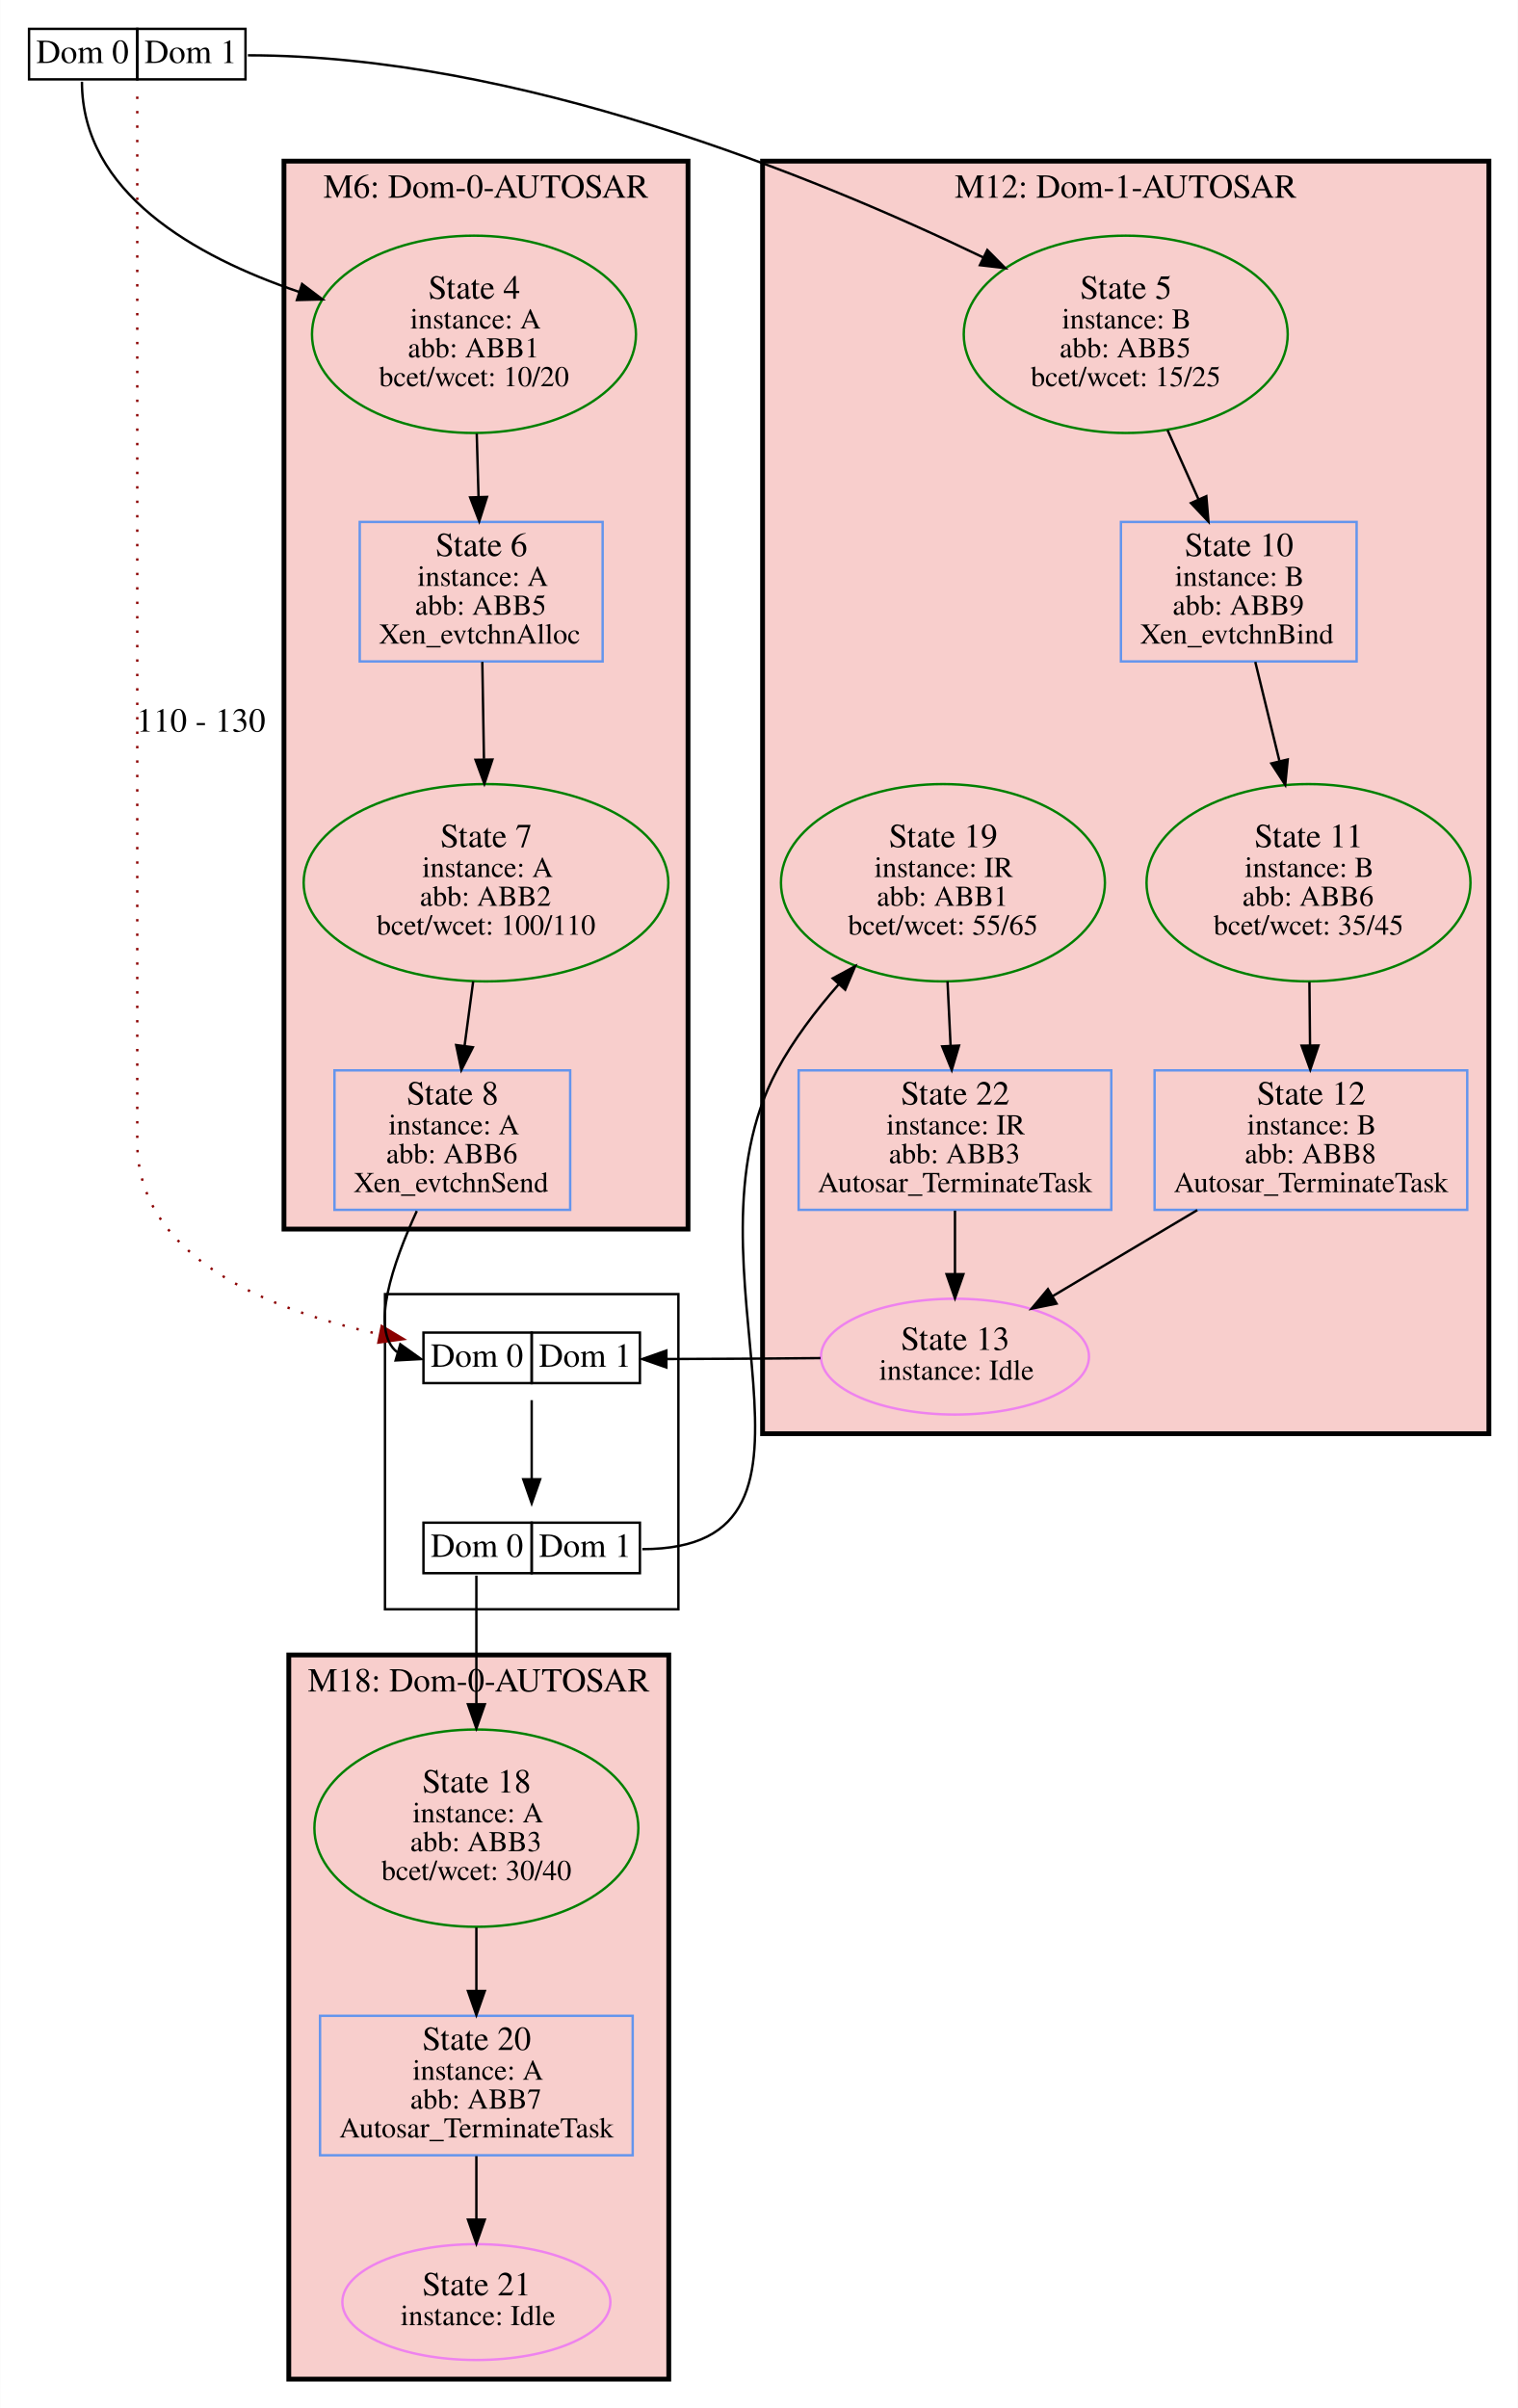
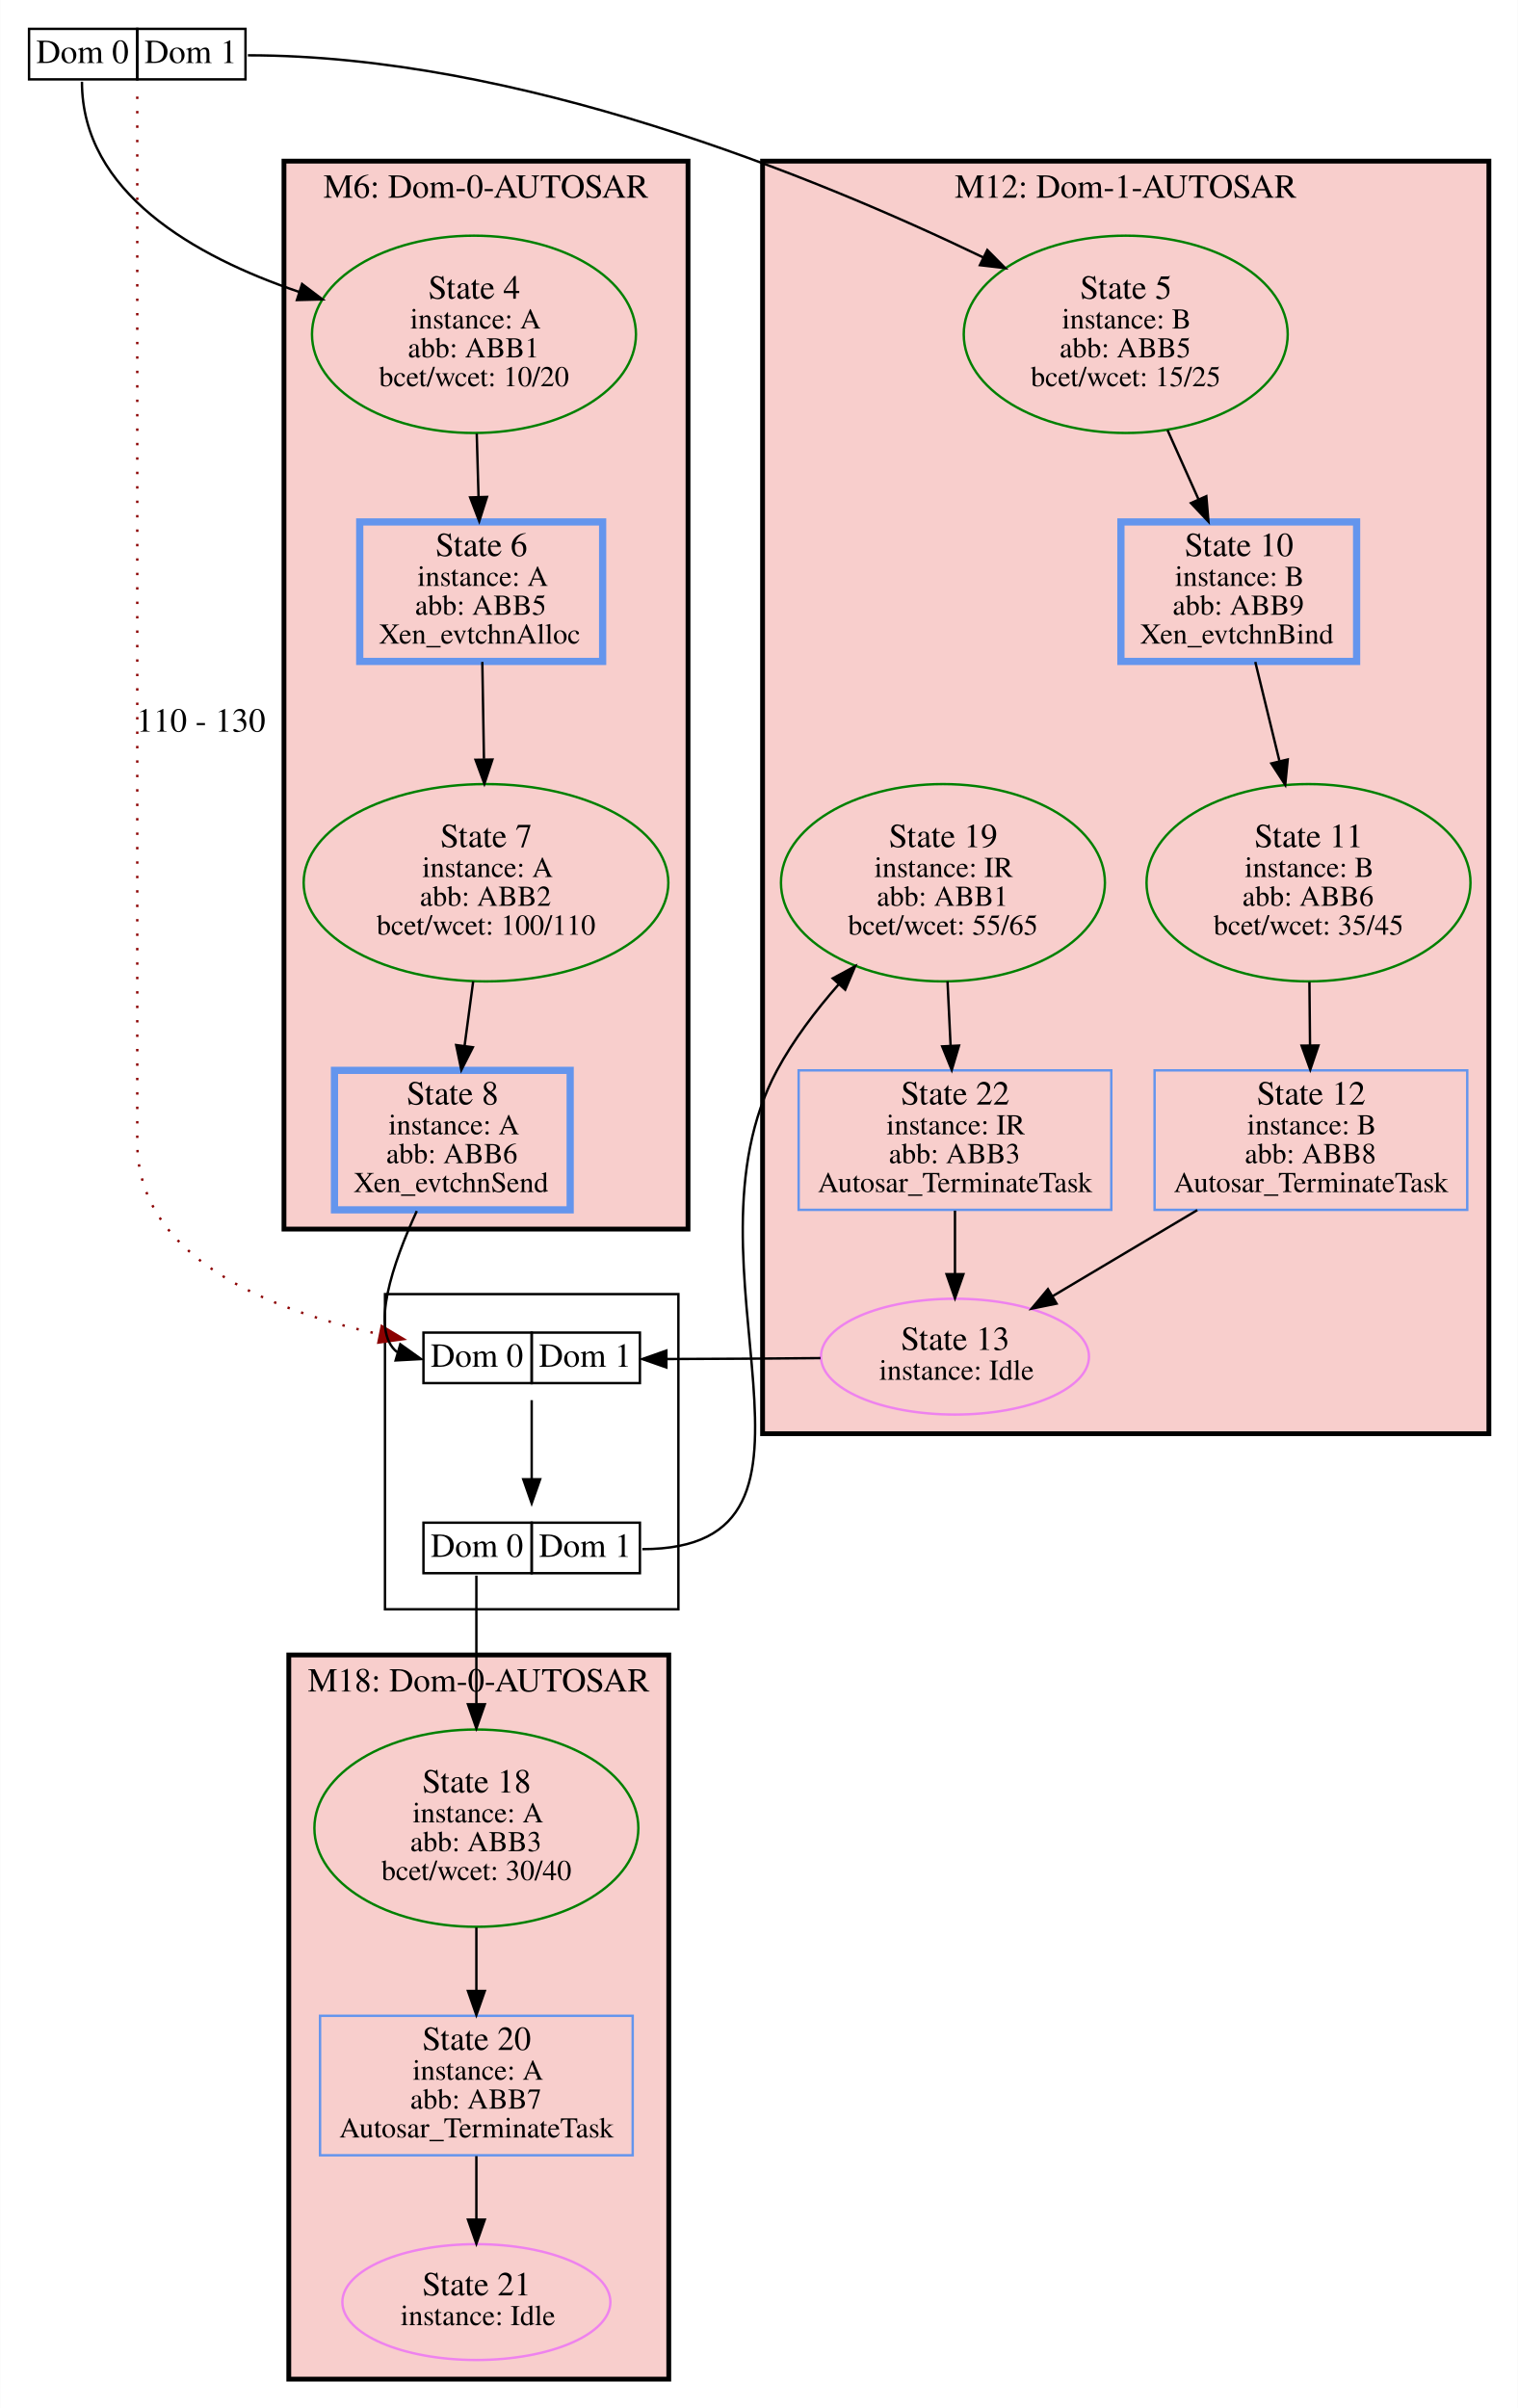
<svg xmlns="http://www.w3.org/2000/svg" xmlns:xlink="http://www.w3.org/1999/xlink" width="631pt" height="1001pt" viewBox="0.00 0.00 631.00 1001.24">
  <g id="graph0" class="graph" transform="scale(1 1) rotate(0) translate(4 997.24)">
    <polygon fill="white" stroke="transparent" points="-4,4 -4,-997.24 627,-997.24 627,4 -4,4" />
    <g id="clust1" class="cluster">
      <polygon fill="#f8cecc" stroke="black" stroke-width="2" points="114,-486.19 114,-930.24 282,-930.24 282,-486.19 114,-486.19" />
      <text text-anchor="middle" x="198" y="-915.04" font-family="Times,serif" font-size="14.00">M6: Dom-0-AUTOSAR</text>
    </g>
    <g id="clust2" class="cluster">
      <polygon fill="#f8cecc" stroke="black" stroke-width="2" points="313,-401.11 313,-930.24 615,-930.24 615,-401.11 313,-401.11" />
      <text text-anchor="middle" x="464" y="-915.04" font-family="Times,serif" font-size="14.00">M12: Dom-1-AUTOSAR</text>
    </g>
    <g id="clust3" class="cluster">
      <polygon fill="#f8cecc" stroke="black" stroke-width="2" points="116,-8 116,-309.11 274,-309.11 274,-8 116,-8" />
      <text text-anchor="middle" x="195" y="-293.91" font-family="Times,serif" font-size="14.00">M18: Dom-0-AUTOSAR</text>
    </g>
    <g id="clust4" class="cluster">
      <polygon fill="none" stroke="black" points="156,-328.11 156,-459.15 278,-459.15 278,-328.11 156,-328.11" />
    </g>
    <g id="node1" class="node">
      <g id="a_node1">
        <a xlink:title="1">
          <polygon fill="none" stroke="black" points="8,-964.24 8,-985.24 53,-985.24 53,-964.24 8,-964.24" />
          <text text-anchor="start" x="11" y="-971.04" font-family="Times,serif" font-size="14.00">Dom 0</text>
          <polygon fill="none" stroke="black" points="53,-964.24 53,-985.24 98,-985.24 98,-964.24 53,-964.24" />
          <text text-anchor="start" x="56" y="-971.04" font-family="Times,serif" font-size="14.00">Dom 1</text>
        </a>
      </g>
    </g>
    <g id="node2" class="node">
      <g id="a_node2">
        <a xlink:title="2">
          <ellipse fill="none" stroke="green" cx="193" cy="-858.23" rx="67.35" ry="41.02" />
          <text text-anchor="start" x="174" y="-873.03" font-family="Times,serif" font-size="14.00">State 4</text>
          <text text-anchor="start" x="166.5" y="-860.63" font-family="Times,serif" font-size="12.00">instance: A</text>
          <text text-anchor="start" x="165.5" y="-848.63" font-family="Times,serif" font-size="12.00">abb: ABB1</text>
          <text text-anchor="start" x="153.5" y="-836.63" font-family="Times,serif" font-size="12.00">bcet/wcet: 10/20</text>
        </a>
      </g>
    </g>
    <g id="edge1" class="edge">
      <path fill="none" stroke="black" d="M30,-963.24C30,-917.21 76.77,-890.65 120.2,-875.9" />
      <polygon fill="black" stroke="black" points="121.53,-879.15 129.98,-872.76 119.39,-872.49 121.53,-879.15" />
    </g>
    <g id="node6" class="node">
      <g id="a_node6">
        <a xlink:title="7">
          <ellipse fill="none" stroke="green" cx="464" cy="-858.23" rx="67.35" ry="41.02" />
          <text text-anchor="start" x="445" y="-873.03" font-family="Times,serif" font-size="14.00">State 5</text>
          <text text-anchor="start" x="437.5" y="-860.63" font-family="Times,serif" font-size="12.00">instance: B</text>
          <text text-anchor="start" x="436.5" y="-848.63" font-family="Times,serif" font-size="12.00">abb: ABB5</text>
          <text text-anchor="start" x="424.5" y="-836.63" font-family="Times,serif" font-size="12.00">bcet/wcet: 15/25</text>
        </a>
      </g>
    </g>
    <g id="edge2" class="edge">
      <path fill="none" stroke="black" d="M99,-974.24C211.07,-974.24 333.92,-924.31 404.68,-890.24" />
      <polygon fill="black" stroke="black" points="406.44,-893.28 413.9,-885.76 403.37,-886.99 406.44,-893.28" />
    </g>
    <g id="node16" class="node">
      <g id="a_node16">
        <a xlink:title="13">
          <polygon fill="none" stroke="black" points="172,-422.15 172,-443.15 217,-443.15 217,-422.15 172,-422.15" />
          <text text-anchor="start" x="175" y="-428.95" font-family="Times,serif" font-size="14.00">Dom 0</text>
          <polygon fill="none" stroke="black" points="217,-422.15 217,-443.15 262,-443.15 262,-422.15 217,-422.15" />
          <text text-anchor="start" x="220" y="-428.95" font-family="Times,serif" font-size="14.00">Dom 1</text>
        </a>
      </g>
    </g>
    <g id="edge3" class="edge">
      <path fill="none" stroke="darkred" stroke-dasharray="1,5" d="M53,-957.09C53,-934.62 53,-893.97 53,-859.23 53,-859.23 53,-859.23 53,-522.19 53,-474.47 107.57,-452.51 153.75,-442.47" />
      <polygon fill="darkred" stroke="darkred" points="154.65,-445.86 163.75,-440.44 153.26,-439 154.65,-445.86" />
      <text text-anchor="middle" x="79.5" y="-693.02" font-family="Times,serif" font-size="14.00">110 - 130</text>
    </g>
    <g id="node3" class="node">
      <g id="a_node3">
        <a xlink:title="3">
-           <polygon fill="none" stroke="cornflowerblue" points="246.5,-780.22 145.5,-780.22 145.5,-722.22 246.5,-722.22 246.5,-780.22" />
+           <polygon fill="none" stroke="cornflowerblue" stroke-width="3" points="246.5,-780.22 145.5,-780.22 145.5,-722.22 246.5,-722.22 246.5,-780.22" />
          <text text-anchor="start" x="177" y="-766.02" font-family="Times,serif" font-size="14.00">State 6</text>
          <text text-anchor="start" x="169.5" y="-753.62" font-family="Times,serif" font-size="12.00">instance: A</text>
          <text text-anchor="start" x="168.5" y="-741.62" font-family="Times,serif" font-size="12.00">abb: ABB5</text>
          <text text-anchor="start" x="153.5" y="-729.62" font-family="Times,serif" font-size="12.00">Xen_evtchnAlloc</text>
        </a>
      </g>
    </g>
    <g id="edge4" class="edge">
      <path fill="none" stroke="black" d="M194.15,-816.93C194.4,-808.29 194.66,-799.19 194.9,-790.63" />
      <polygon fill="black" stroke="black" points="198.4,-790.62 195.19,-780.52 191.41,-790.42 198.4,-790.62" />
    </g>
    <g id="node4" class="node">
      <g id="a_node4">
        <a xlink:title="4">
          <ellipse fill="none" stroke="green" cx="198" cy="-630.2" rx="75.82" ry="41.02" />
          <text text-anchor="start" x="179" y="-645" font-family="Times,serif" font-size="14.00">State 7</text>
          <text text-anchor="start" x="171.5" y="-632.6" font-family="Times,serif" font-size="12.00">instance: A</text>
          <text text-anchor="start" x="170.5" y="-620.6" font-family="Times,serif" font-size="12.00">abb: ABB2</text>
          <text text-anchor="start" x="152.5" y="-608.6" font-family="Times,serif" font-size="12.00">bcet/wcet: 100/110</text>
        </a>
      </g>
    </g>
    <g id="edge5" class="edge">
      <path fill="none" stroke="black" d="M196.47,-722.01C196.68,-709.96 196.92,-695.52 197.15,-681.73" />
      <polygon fill="black" stroke="black" points="200.66,-681.42 197.33,-671.37 193.66,-681.31 200.66,-681.42" />
    </g>
    <g id="node5" class="node">
      <g id="a_node5">
        <a xlink:title="5">
-           <polygon fill="none" stroke="cornflowerblue" points="233,-552.19 135,-552.19 135,-494.19 233,-494.19 233,-552.19" />
+           <polygon fill="none" stroke="cornflowerblue" stroke-width="3" points="233,-552.19 135,-552.19 135,-494.19 233,-494.19 233,-552.19" />
          <text text-anchor="start" x="165" y="-537.99" font-family="Times,serif" font-size="14.00">State 8</text>
          <text text-anchor="start" x="157.5" y="-525.59" font-family="Times,serif" font-size="12.00">instance: A</text>
          <text text-anchor="start" x="156.5" y="-513.59" font-family="Times,serif" font-size="12.00">abb: ABB6</text>
          <text text-anchor="start" x="143" y="-501.59" font-family="Times,serif" font-size="12.00">Xen_evtchnSend</text>
        </a>
      </g>
    </g>
    <g id="edge6" class="edge">
      <path fill="none" stroke="black" d="M192.67,-589.2C191.49,-580.37 190.25,-571.04 189.08,-562.28" />
      <polygon fill="black" stroke="black" points="192.54,-561.79 187.75,-552.34 185.6,-562.71 192.54,-561.79" />
    </g>
    <g id="edge7" class="edge">
      <path fill="none" stroke="black" d="M169.23,-493.7C159.2,-471.86 149.67,-443.98 161.04,-435.04" />
      <polygon fill="black" stroke="black" points="162.37,-438.3 171,-432.15 160.42,-431.58 162.37,-438.3" />
    </g>
    <g id="node7" class="node">
      <g id="a_node7">
        <a xlink:title="8">
-           <polygon fill="none" stroke="cornflowerblue" points="560,-780.22 462,-780.22 462,-722.22 560,-722.22 560,-780.22" />
+           <polygon fill="none" stroke="cornflowerblue" stroke-width="3" points="560,-780.22 462,-780.22 462,-722.22 560,-722.22 560,-780.22" />
          <text text-anchor="start" x="488.5" y="-766.02" font-family="Times,serif" font-size="14.00">State 10</text>
          <text text-anchor="start" x="484.5" y="-753.62" font-family="Times,serif" font-size="12.00">instance: B</text>
          <text text-anchor="start" x="483.5" y="-741.62" font-family="Times,serif" font-size="12.00">abb: ABB9</text>
          <text text-anchor="start" x="470" y="-729.62" font-family="Times,serif" font-size="12.00">Xen_evtchnBind</text>
        </a>
      </g>
    </g>
    <g id="edge8" class="edge">
      <path fill="none" stroke="black" d="M481.37,-818.42C485.56,-809.06 490.03,-799.06 494.2,-789.76" />
      <polygon fill="black" stroke="black" points="497.51,-790.92 498.4,-780.36 491.12,-788.06 497.51,-790.92" />
    </g>
    <g id="node8" class="node">
      <g id="a_node8">
        <a xlink:title="9">
          <ellipse fill="none" stroke="green" cx="540" cy="-630.2" rx="67.35" ry="41.02" />
          <text text-anchor="start" x="517.5" y="-645" font-family="Times,serif" font-size="14.00">State 11</text>
          <text text-anchor="start" x="513.5" y="-632.6" font-family="Times,serif" font-size="12.00">instance: B</text>
          <text text-anchor="start" x="512.5" y="-620.6" font-family="Times,serif" font-size="12.00">abb: ABB6</text>
          <text text-anchor="start" x="500.5" y="-608.6" font-family="Times,serif" font-size="12.00">bcet/wcet: 35/45</text>
        </a>
      </g>
    </g>
    <g id="edge9" class="edge">
      <path fill="none" stroke="black" d="M517.87,-722.01C520.86,-709.73 524.46,-694.97 527.88,-680.94" />
      <polygon fill="black" stroke="black" points="531.36,-681.46 530.32,-670.91 524.56,-679.8 531.36,-681.46" />
    </g>
    <g id="node9" class="node">
      <g id="a_node9">
        <a xlink:title="10">
          <polygon fill="none" stroke="cornflowerblue" points="606,-552.19 476,-552.19 476,-494.19 606,-494.19 606,-552.19" />
          <text text-anchor="start" x="518.5" y="-537.99" font-family="Times,serif" font-size="14.00">State 12</text>
          <text text-anchor="start" x="514.5" y="-525.59" font-family="Times,serif" font-size="12.00">instance: B</text>
          <text text-anchor="start" x="513.5" y="-513.59" font-family="Times,serif" font-size="12.00">abb: ABB8</text>
          <text text-anchor="start" x="484" y="-501.59" font-family="Times,serif" font-size="12.00">Autosar_TerminateTask</text>
        </a>
      </g>
    </g>
    <g id="edge10" class="edge">
      <path fill="none" stroke="black" d="M540.38,-588.9C540.47,-580.27 540.55,-571.17 540.63,-562.6" />
      <polygon fill="black" stroke="black" points="544.13,-562.53 540.73,-552.5 537.14,-562.46 544.13,-562.53" />
    </g>
    <g id="node10" class="node">
      <g id="a_node10">
        <a xlink:title="11">
          <ellipse fill="none" stroke="violet" cx="393" cy="-433.15" rx="55.72" ry="24.08" />
          <text text-anchor="start" x="370.5" y="-435.95" font-family="Times,serif" font-size="14.00">State 13</text>
          <text text-anchor="start" x="361.5" y="-423.55" font-family="Times,serif" font-size="12.00">instance: Idle</text>
        </a>
      </g>
    </g>
    <g id="edge11" class="edge">
      <path fill="none" stroke="black" d="M493.76,-494.09C474.43,-482.59 452.27,-469.41 433.67,-458.34" />
      <polygon fill="black" stroke="black" points="435.23,-455.2 424.85,-453.09 431.65,-461.22 435.23,-455.2" />
    </g>
    <g id="edge12" class="edge">
      <path fill="none" stroke="black" d="M337.08,-432.54C317.31,-432.36 294.57,-432.2 273.09,-432.16" />
      <polygon fill="black" stroke="black" points="273,-428.66 263,-432.15 273,-435.66 273,-428.66" />
    </g>
    <g id="node11" class="node">
      <g id="a_node11">
        <a xlink:title="19">
          <ellipse fill="none" stroke="green" cx="388" cy="-630.2" rx="67.35" ry="41.02" />
          <text text-anchor="start" x="365.5" y="-645" font-family="Times,serif" font-size="14.00">State 19</text>
          <text text-anchor="start" x="359.5" y="-632.6" font-family="Times,serif" font-size="12.00">instance: IR</text>
          <text text-anchor="start" x="360.5" y="-620.6" font-family="Times,serif" font-size="12.00">abb: ABB1</text>
          <text text-anchor="start" x="348.5" y="-608.6" font-family="Times,serif" font-size="12.00">bcet/wcet: 55/65</text>
        </a>
      </g>
    </g>
    <g id="node12" class="node">
      <g id="a_node12">
        <a xlink:title="20">
          <polygon fill="none" stroke="cornflowerblue" points="458,-552.19 328,-552.19 328,-494.19 458,-494.19 458,-552.19" />
          <text text-anchor="start" x="370.5" y="-537.99" font-family="Times,serif" font-size="14.00">State 22</text>
          <text text-anchor="start" x="364.5" y="-525.59" font-family="Times,serif" font-size="12.00">instance: IR</text>
          <text text-anchor="start" x="365.5" y="-513.59" font-family="Times,serif" font-size="12.00">abb: ABB3</text>
          <text text-anchor="start" x="336" y="-501.59" font-family="Times,serif" font-size="12.00">Autosar_TerminateTask</text>
        </a>
      </g>
    </g>
    <g id="edge18" class="edge">
      <path fill="none" stroke="black" d="M389.9,-589.2C390.32,-580.47 390.76,-571.24 391.17,-562.57" />
      <polygon fill="black" stroke="black" points="394.68,-562.49 391.66,-552.34 387.69,-562.16 394.68,-562.49" />
    </g>
    <g id="edge19" class="edge">
      <path fill="none" stroke="black" d="M393,-493.85C393,-485.49 393,-476.26 393,-467.6" />
      <polygon fill="black" stroke="black" points="396.5,-467.43 393,-457.43 389.5,-467.43 396.5,-467.43" />
    </g>
    <g id="node13" class="node">
      <g id="a_node13">
        <a xlink:title="16">
          <polygon fill="none" stroke="cornflowerblue" points="259,-159.08 129,-159.08 129,-101.08 259,-101.08 259,-159.08" />
          <text text-anchor="start" x="171.5" y="-144.88" font-family="Times,serif" font-size="14.00">State 20</text>
          <text text-anchor="start" x="167.5" y="-132.48" font-family="Times,serif" font-size="12.00">instance: A</text>
          <text text-anchor="start" x="166.5" y="-120.48" font-family="Times,serif" font-size="12.00">abb: ABB7</text>
          <text text-anchor="start" x="137" y="-108.48" font-family="Times,serif" font-size="12.00">Autosar_TerminateTask</text>
        </a>
      </g>
    </g>
    <g id="node14" class="node">
      <g id="a_node14">
        <a xlink:title="17">
          <ellipse fill="none" stroke="violet" cx="194" cy="-40.04" rx="55.72" ry="24.08" />
          <text text-anchor="start" x="171.5" y="-42.84" font-family="Times,serif" font-size="14.00">State 21</text>
          <text text-anchor="start" x="162.5" y="-30.44" font-family="Times,serif" font-size="12.00">instance: Idle</text>
        </a>
      </g>
    </g>
    <g id="edge17" class="edge">
      <path fill="none" stroke="black" d="M194,-100.74C194,-92.38 194,-83.15 194,-74.5" />
      <polygon fill="black" stroke="black" points="197.5,-74.33 194,-64.33 190.5,-74.33 197.5,-74.33" />
    </g>
    <g id="node15" class="node">
      <g id="a_node15">
        <a xlink:title="15">
          <ellipse fill="none" stroke="green" cx="194" cy="-237.1" rx="67.35" ry="41.02" />
          <text text-anchor="start" x="171.5" y="-251.9" font-family="Times,serif" font-size="14.00">State 18</text>
          <text text-anchor="start" x="167.5" y="-239.5" font-family="Times,serif" font-size="12.00">instance: A</text>
          <text text-anchor="start" x="166.5" y="-227.5" font-family="Times,serif" font-size="12.00">abb: ABB3</text>
          <text text-anchor="start" x="154.5" y="-215.5" font-family="Times,serif" font-size="12.00">bcet/wcet: 30/40</text>
        </a>
      </g>
    </g>
    <g id="edge16" class="edge">
      <path fill="none" stroke="black" d="M194,-195.8C194,-187.16 194,-178.06 194,-169.5" />
      <polygon fill="black" stroke="black" points="197.5,-169.39 194,-159.39 190.5,-169.39 197.5,-169.39" />
    </g>
    <g id="node17" class="node">
      <g id="a_node17">
        <a xlink:title="14">
          <polygon fill="none" stroke="black" points="172,-343.11 172,-364.11 217,-364.11 217,-343.11 172,-343.11" />
          <text text-anchor="start" x="175" y="-349.91" font-family="Times,serif" font-size="14.00">Dom 0</text>
          <polygon fill="none" stroke="black" points="217,-343.11 217,-364.11 262,-364.11 262,-343.11 217,-343.11" />
          <text text-anchor="start" x="220" y="-349.91" font-family="Times,serif" font-size="14.00">Dom 1</text>
        </a>
      </g>
    </g>
    <g id="edge13" class="edge">
      <path fill="none" stroke="black" d="M217,-415.05C217,-405.48 217,-393.31 217,-382.45" />
      <polygon fill="black" stroke="black" points="220.5,-382.16 217,-372.16 213.5,-382.16 220.5,-382.16" />
    </g>
    <g id="edge15" class="edge">
      <path fill="none" stroke="black" d="M263,-353.11C354.92,-353.11 275.36,-471.3 319,-552.19 325.79,-564.78 335.04,-576.99 344.55,-587.84" />
      <polygon fill="black" stroke="black" points="342.18,-590.44 351.5,-595.48 347.36,-585.73 342.18,-590.44" />
    </g>
    <g id="edge14" class="edge">
      <path fill="none" stroke="black" d="M194,-342.11C194,-324.76 194,-305.79 194,-288.85" />
      <polygon fill="black" stroke="black" points="197.5,-288.6 194,-278.6 190.5,-288.6 197.5,-288.6" />
    </g>
  </g>
</svg>
